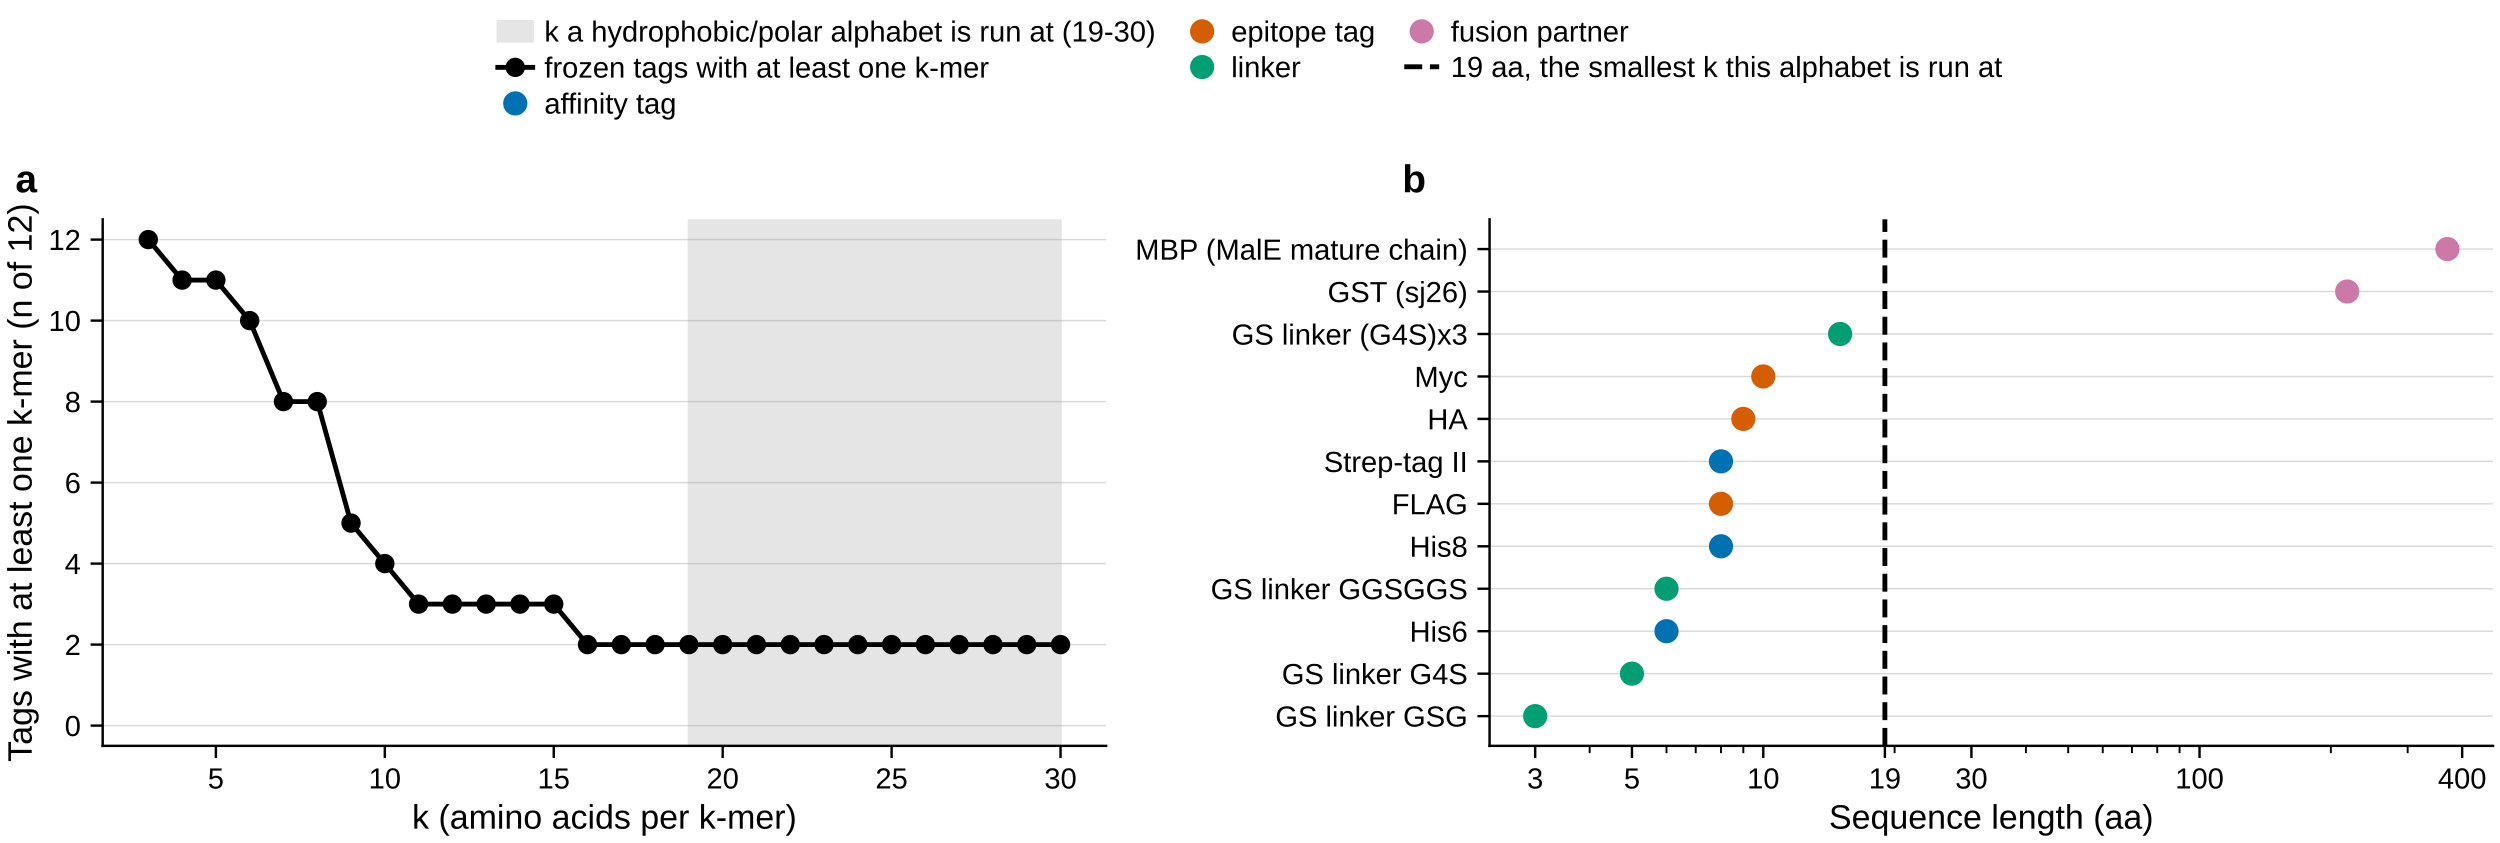
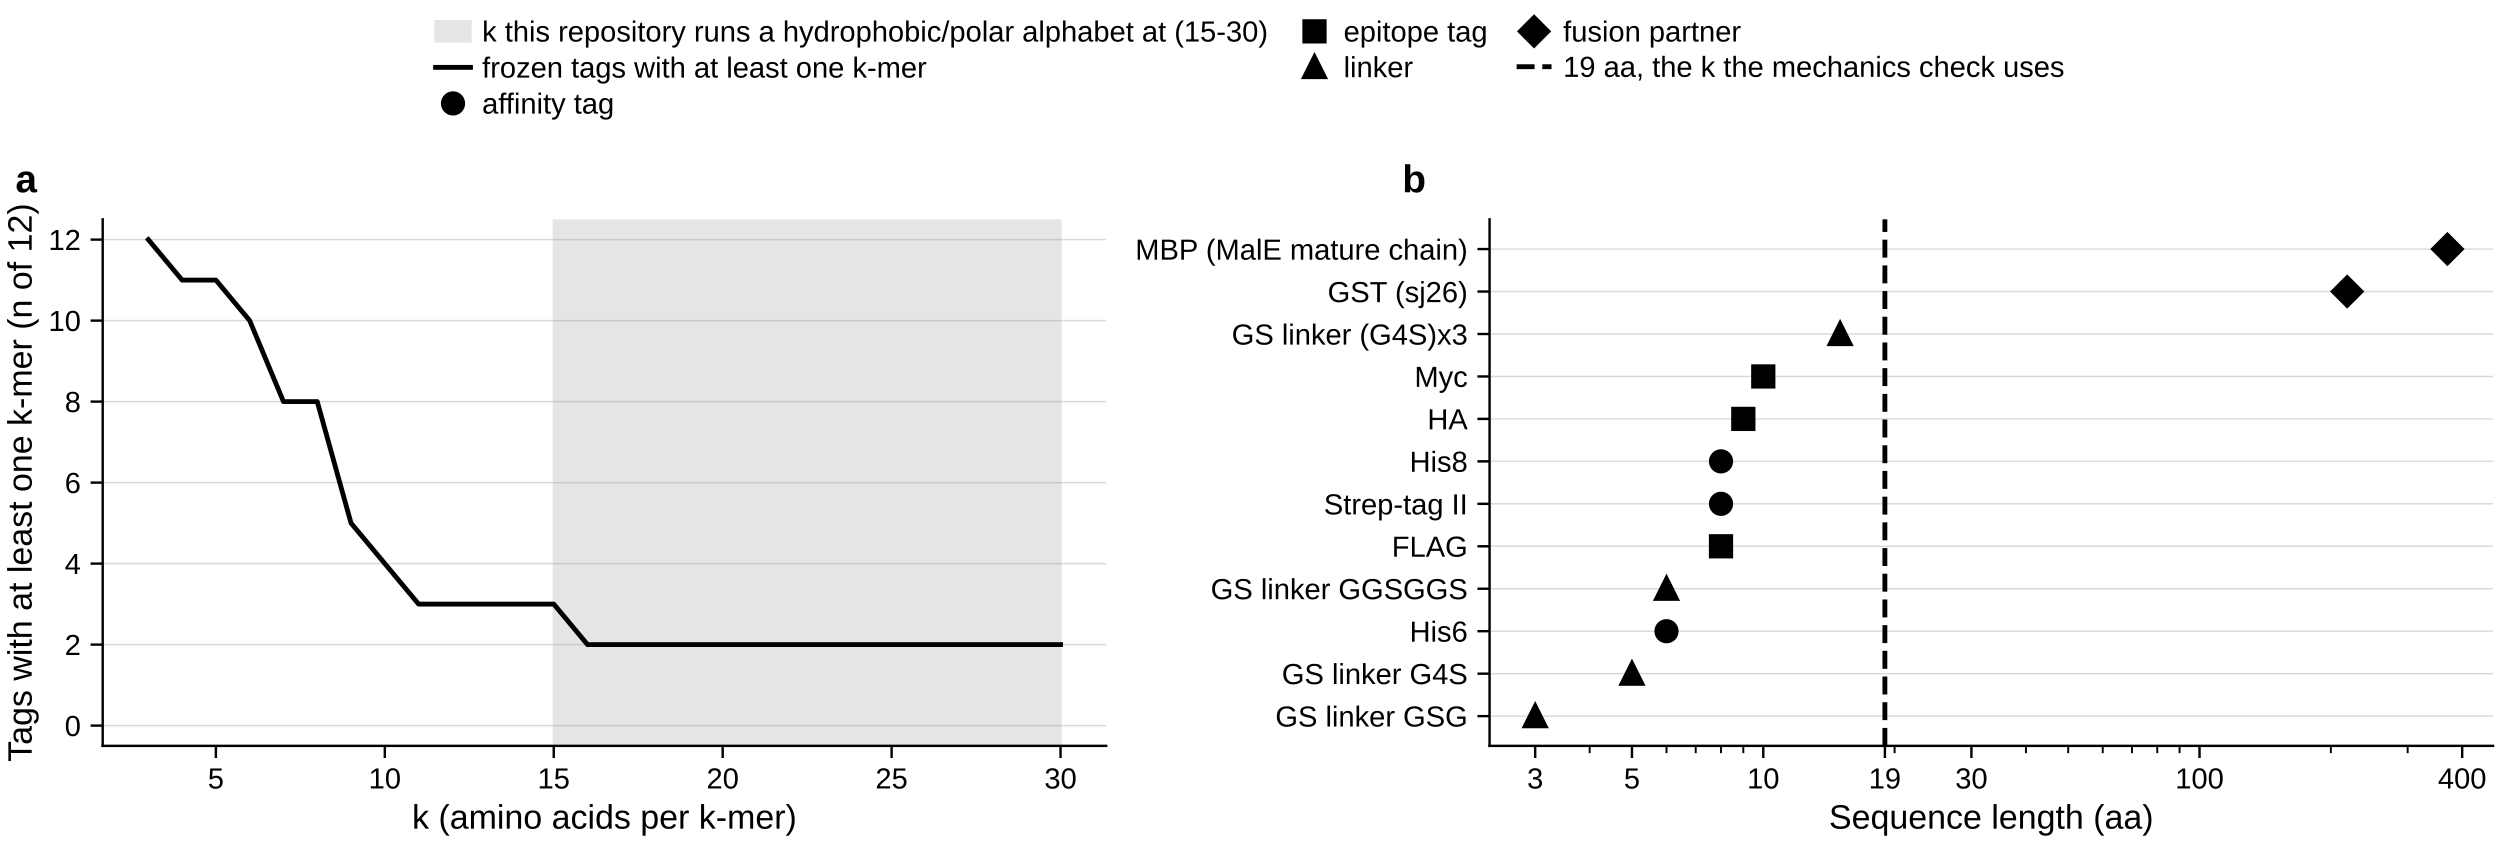
<svg xmlns="http://www.w3.org/2000/svg" xmlns:xlink="http://www.w3.org/1999/xlink" width="515.62pt" height="173.828pt" viewBox="0 0 515.62 173.828" version="1.1">
  <defs>
    <style type="text/css">*{stroke-linejoin: round; stroke-linecap: butt}</style>
  </defs>
  <g id="figure_1">
    <g id="patch_1">
      <path d="M 0 173.828  L 515.62 173.828  L 515.62 0  L 0 0  z " style="fill: #ffffff" />
    </g>
    <g id="axes_1">
      <g id="patch_2">
        <path d="M 21.182 153.832  L 228.142 153.832  L 228.142 45.238  L 21.182 45.238  z " style="fill: #ffffff" />
      </g>
      <g id="matplotlib.axis_1">
        <g id="xtick_1">
          <g id="line2d_1">
            <defs>
-               <path id="mb1156262a8" d="M 0 0  L 0 2.5  " style="stroke: #000000; stroke-width: 0.5" />
+               <path id="md4fe94bb55" d="M 0 0  L 0 2.5  " style="stroke: #000000; stroke-width: 0.5" />
            </defs>
            <g>
-               <use xlink:href="#mb1156262a8" x="44.526" y="153.832" style="stroke: #000000; stroke-width: 0.5" />
+               <use xlink:href="#md4fe94bb55" x="44.526" y="153.832" style="stroke: #000000; stroke-width: 0.5" />
            </g>
          </g>
          <g id="text_1">
            <text style="font-size: 6px; font-family: 'Arial', 'Helvetica', 'Liberation Sans', 'DejaVu Sans', sans-serif; text-anchor: middle" x="44.526" y="162.626" transform="rotate(-0 44.5261 162.6262)">5</text>
          </g>
        </g>
        <g id="xtick_2">
          <g id="line2d_2">
            <g>
-               <use xlink:href="#mb1156262a8" x="79.368" y="153.832" style="stroke: #000000; stroke-width: 0.5" />
+               <use xlink:href="#md4fe94bb55" x="79.368" y="153.832" style="stroke: #000000; stroke-width: 0.5" />
            </g>
          </g>
          <g id="text_2">
            <text style="font-size: 6px; font-family: 'Arial', 'Helvetica', 'Liberation Sans', 'DejaVu Sans', sans-serif; text-anchor: middle" x="79.368" y="162.626" transform="rotate(-0 79.36776 162.6262)">10</text>
          </g>
        </g>
        <g id="xtick_3">
          <g id="line2d_3">
            <g>
-               <use xlink:href="#mb1156262a8" x="114.209" y="153.832" style="stroke: #000000; stroke-width: 0.5" />
+               <use xlink:href="#md4fe94bb55" x="114.209" y="153.832" style="stroke: #000000; stroke-width: 0.5" />
            </g>
          </g>
          <g id="text_3">
            <text style="font-size: 6px; font-family: 'Arial', 'Helvetica', 'Liberation Sans', 'DejaVu Sans', sans-serif; text-anchor: middle" x="114.209" y="162.626" transform="rotate(-0 114.2094 162.6262)">15</text>
          </g>
        </g>
        <g id="xtick_4">
          <g id="line2d_4">
            <g>
-               <use xlink:href="#mb1156262a8" x="149.051" y="153.832" style="stroke: #000000; stroke-width: 0.5" />
+               <use xlink:href="#md4fe94bb55" x="149.051" y="153.832" style="stroke: #000000; stroke-width: 0.5" />
            </g>
          </g>
          <g id="text_4">
            <text style="font-size: 6px; font-family: 'Arial', 'Helvetica', 'Liberation Sans', 'DejaVu Sans', sans-serif; text-anchor: middle" x="149.051" y="162.626" transform="rotate(-0 149.0511 162.6262)">20</text>
          </g>
        </g>
        <g id="xtick_5">
          <g id="line2d_5">
            <g>
-               <use xlink:href="#mb1156262a8" x="183.893" y="153.832" style="stroke: #000000; stroke-width: 0.5" />
+               <use xlink:href="#md4fe94bb55" x="183.893" y="153.832" style="stroke: #000000; stroke-width: 0.5" />
            </g>
          </g>
          <g id="text_5">
            <text style="font-size: 6px; font-family: 'Arial', 'Helvetica', 'Liberation Sans', 'DejaVu Sans', sans-serif; text-anchor: middle" x="183.893" y="162.626" transform="rotate(-0 183.8927 162.6262)">25</text>
          </g>
        </g>
        <g id="xtick_6">
          <g id="line2d_6">
            <g>
-               <use xlink:href="#mb1156262a8" x="218.734" y="153.832" style="stroke: #000000; stroke-width: 0.5" />
+               <use xlink:href="#md4fe94bb55" x="218.734" y="153.832" style="stroke: #000000; stroke-width: 0.5" />
            </g>
          </g>
          <g id="text_6">
            <text style="font-size: 6px; font-family: 'Arial', 'Helvetica', 'Liberation Sans', 'DejaVu Sans', sans-serif; text-anchor: middle" x="218.734" y="162.626" transform="rotate(-0 218.7344 162.6262)">30</text>
          </g>
        </g>
        <g id="text_7">
          <text style="font-size: 7px; font-family: 'Arial', 'Helvetica', 'Liberation Sans', 'DejaVu Sans', sans-serif; text-anchor: middle" x="124.662" y="170.915" transform="rotate(-0 124.6619 170.9145)">k (amino acids per k-mer)</text>
        </g>
      </g>
      <g id="matplotlib.axis_2">
        <g id="ytick_1">
          <g id="line2d_7">
-             <path d="M 21.182 149.655  L 228.142 149.655  " clip-path="url(#p85b2cebf2c)" style="fill: none; stroke: #d9d9d9; stroke-width: 0.3; stroke-linecap: square" />
+             <path d="M 21.182 149.655  L 228.142 149.655  " clip-path="url(#p71fe2eea5b)" style="fill: none; stroke: #d9d9d9; stroke-width: 0.3; stroke-linecap: square" />
          </g>
          <g id="line2d_8">
            <defs>
-               <path id="m25a131ab7a" d="M 0 0  L -2.5 0  " style="stroke: #000000; stroke-width: 0.5" />
+               <path id="m2ee2517d0a" d="M 0 0  L -2.5 0  " style="stroke: #000000; stroke-width: 0.5" />
            </defs>
            <g>
-               <use xlink:href="#m25a131ab7a" x="21.182" y="149.655" style="stroke: #000000; stroke-width: 0.5" />
+               <use xlink:href="#m2ee2517d0a" x="21.182" y="149.655" style="stroke: #000000; stroke-width: 0.5" />
            </g>
          </g>
          <g id="text_8">
            <text style="font-size: 6px; font-family: 'Arial', 'Helvetica', 'Liberation Sans', 'DejaVu Sans', sans-serif; text-anchor: end" x="16.682" y="151.802" transform="rotate(-0 16.68219 151.8022)">0</text>
          </g>
        </g>
        <g id="ytick_2">
          <g id="line2d_9">
-             <path d="M 21.182 132.948  L 228.142 132.948  " clip-path="url(#p85b2cebf2c)" style="fill: none; stroke: #d9d9d9; stroke-width: 0.3; stroke-linecap: square" />
+             <path d="M 21.182 132.948  L 228.142 132.948  " clip-path="url(#p71fe2eea5b)" style="fill: none; stroke: #d9d9d9; stroke-width: 0.3; stroke-linecap: square" />
          </g>
          <g id="line2d_10">
            <g>
-               <use xlink:href="#m25a131ab7a" x="21.182" y="132.948" style="stroke: #000000; stroke-width: 0.5" />
+               <use xlink:href="#m2ee2517d0a" x="21.182" y="132.948" style="stroke: #000000; stroke-width: 0.5" />
            </g>
          </g>
          <g id="text_9">
            <text style="font-size: 6px; font-family: 'Arial', 'Helvetica', 'Liberation Sans', 'DejaVu Sans', sans-serif; text-anchor: end" x="16.682" y="135.095" transform="rotate(-0 16.68219 135.0954)">2</text>
          </g>
        </g>
        <g id="ytick_3">
          <g id="line2d_11">
-             <path d="M 21.182 116.241  L 228.142 116.241  " clip-path="url(#p85b2cebf2c)" style="fill: none; stroke: #d9d9d9; stroke-width: 0.3; stroke-linecap: square" />
+             <path d="M 21.182 116.241  L 228.142 116.241  " clip-path="url(#p71fe2eea5b)" style="fill: none; stroke: #d9d9d9; stroke-width: 0.3; stroke-linecap: square" />
          </g>
          <g id="line2d_12">
            <g>
-               <use xlink:href="#m25a131ab7a" x="21.182" y="116.241" style="stroke: #000000; stroke-width: 0.5" />
+               <use xlink:href="#m2ee2517d0a" x="21.182" y="116.241" style="stroke: #000000; stroke-width: 0.5" />
            </g>
          </g>
          <g id="text_10">
            <text style="font-size: 6px; font-family: 'Arial', 'Helvetica', 'Liberation Sans', 'DejaVu Sans', sans-serif; text-anchor: end" x="16.682" y="118.389" transform="rotate(-0 16.68219 118.3887)">4</text>
          </g>
        </g>
        <g id="ytick_4">
          <g id="line2d_13">
-             <path d="M 21.182 99.535  L 228.142 99.535  " clip-path="url(#p85b2cebf2c)" style="fill: none; stroke: #d9d9d9; stroke-width: 0.3; stroke-linecap: square" />
+             <path d="M 21.182 99.535  L 228.142 99.535  " clip-path="url(#p71fe2eea5b)" style="fill: none; stroke: #d9d9d9; stroke-width: 0.3; stroke-linecap: square" />
          </g>
          <g id="line2d_14">
            <g>
-               <use xlink:href="#m25a131ab7a" x="21.182" y="99.535" style="stroke: #000000; stroke-width: 0.5" />
+               <use xlink:href="#m2ee2517d0a" x="21.182" y="99.535" style="stroke: #000000; stroke-width: 0.5" />
            </g>
          </g>
          <g id="text_11">
            <text style="font-size: 6px; font-family: 'Arial', 'Helvetica', 'Liberation Sans', 'DejaVu Sans', sans-serif; text-anchor: end" x="16.682" y="101.682" transform="rotate(-0 16.68219 101.6819)">6</text>
          </g>
        </g>
        <g id="ytick_5">
          <g id="line2d_15">
-             <path d="M 21.182 82.828  L 228.142 82.828  " clip-path="url(#p85b2cebf2c)" style="fill: none; stroke: #d9d9d9; stroke-width: 0.3; stroke-linecap: square" />
+             <path d="M 21.182 82.828  L 228.142 82.828  " clip-path="url(#p71fe2eea5b)" style="fill: none; stroke: #d9d9d9; stroke-width: 0.3; stroke-linecap: square" />
          </g>
          <g id="line2d_16">
            <g>
-               <use xlink:href="#m25a131ab7a" x="21.182" y="82.828" style="stroke: #000000; stroke-width: 0.5" />
+               <use xlink:href="#m2ee2517d0a" x="21.182" y="82.828" style="stroke: #000000; stroke-width: 0.5" />
            </g>
          </g>
          <g id="text_12">
            <text style="font-size: 6px; font-family: 'Arial', 'Helvetica', 'Liberation Sans', 'DejaVu Sans', sans-serif; text-anchor: end" x="16.682" y="84.975" transform="rotate(-0 16.68219 84.97515)">8</text>
          </g>
        </g>
        <g id="ytick_6">
          <g id="line2d_17">
-             <path d="M 21.182 66.121  L 228.142 66.121  " clip-path="url(#p85b2cebf2c)" style="fill: none; stroke: #d9d9d9; stroke-width: 0.3; stroke-linecap: square" />
+             <path d="M 21.182 66.121  L 228.142 66.121  " clip-path="url(#p71fe2eea5b)" style="fill: none; stroke: #d9d9d9; stroke-width: 0.3; stroke-linecap: square" />
          </g>
          <g id="line2d_18">
            <g>
-               <use xlink:href="#m25a131ab7a" x="21.182" y="66.121" style="stroke: #000000; stroke-width: 0.5" />
+               <use xlink:href="#m2ee2517d0a" x="21.182" y="66.121" style="stroke: #000000; stroke-width: 0.5" />
            </g>
          </g>
          <g id="text_13">
            <text style="font-size: 6px; font-family: 'Arial', 'Helvetica', 'Liberation Sans', 'DejaVu Sans', sans-serif; text-anchor: end" x="16.682" y="68.268" transform="rotate(-0 16.68219 68.26839)">10</text>
          </g>
        </g>
        <g id="ytick_7">
          <g id="line2d_19">
-             <path d="M 21.182 49.414  L 228.142 49.414  " clip-path="url(#p85b2cebf2c)" style="fill: none; stroke: #d9d9d9; stroke-width: 0.3; stroke-linecap: square" />
+             <path d="M 21.182 49.414  L 228.142 49.414  " clip-path="url(#p71fe2eea5b)" style="fill: none; stroke: #d9d9d9; stroke-width: 0.3; stroke-linecap: square" />
          </g>
          <g id="line2d_20">
            <g>
-               <use xlink:href="#m25a131ab7a" x="21.182" y="49.414" style="stroke: #000000; stroke-width: 0.5" />
+               <use xlink:href="#m2ee2517d0a" x="21.182" y="49.414" style="stroke: #000000; stroke-width: 0.5" />
            </g>
          </g>
          <g id="text_14">
            <text style="font-size: 6px; font-family: 'Arial', 'Helvetica', 'Liberation Sans', 'DejaVu Sans', sans-serif; text-anchor: end" x="16.682" y="51.562" transform="rotate(-0 16.68219 51.56163)">12</text>
          </g>
        </g>
        <g id="text_15">
          <text style="font-size: 7px; font-family: 'Arial', 'Helvetica', 'Liberation Sans', 'DejaVu Sans', sans-serif; text-anchor: middle" x="6.536" y="99.535" transform="rotate(-90 6.535781 99.53457)">Tags with at least one k-mer (n of 12)</text>
        </g>
      </g>
      <g id="patch_3">
-         <path d="M 142.083 153.832  L 218.734 153.832  L 218.734 45.238  L 142.083 45.238  z " clip-path="url(#p85b2cebf2c)" style="fill: #999999; opacity: 0.25; stroke: #999999; stroke-width: 0.5; stroke-linejoin: miter" />
+         <path d="M 114.209 153.832  L 218.734 153.832  L 218.734 45.238  L 114.209 45.238  z " clip-path="url(#p71fe2eea5b)" style="fill: #999999; opacity: 0.25; stroke: #999999; stroke-width: 0.5; stroke-linejoin: miter" />
      </g>
      <g id="line2d_21">
-         <path d="M 30.589 49.414  L 37.558 57.768  L 44.526 57.768  L 51.494 66.121  L 58.463 82.828  L 65.431 82.828  L 72.399 107.888  L 79.368 116.241  L 86.336 124.595  L 93.304 124.595  L 100.273 124.595  L 107.241 124.595  L 114.209 124.595  L 121.178 132.948  L 128.146 132.948  L 135.114 132.948  L 142.083 132.948  L 149.051 132.948  L 156.019 132.948  L 162.988 132.948  L 169.956 132.948  L 176.924 132.948  L 183.893 132.948  L 190.861 132.948  L 197.829 132.948  L 204.798 132.948  L 211.766 132.948  L 218.734 132.948  " clip-path="url(#p85b2cebf2c)" style="fill: none; stroke: #000000; stroke-linecap: square" />
-         <defs>
-           <path id="m3a1576bc92" d="M 0 1.5  C 0.398 1.5 0.779 1.342 1.061 1.061  C 1.342 0.779 1.5 0.398 1.5 0  C 1.5 -0.398 1.342 -0.779 1.061 -1.061  C 0.779 -1.342 0.398 -1.5 0 -1.5  C -0.398 -1.5 -0.779 -1.342 -1.061 -1.061  C -1.342 -0.779 -1.5 -0.398 -1.5 0  C -1.5 0.398 -1.342 0.779 -1.061 1.061  C -0.779 1.342 -0.398 1.5 0 1.5  z " style="stroke: #000000" />
-         </defs>
-         <g clip-path="url(#p85b2cebf2c)">
-           <use xlink:href="#m3a1576bc92" x="30.589" y="49.414" style="stroke: #000000" />
-           <use xlink:href="#m3a1576bc92" x="37.558" y="57.768" style="stroke: #000000" />
-           <use xlink:href="#m3a1576bc92" x="44.526" y="57.768" style="stroke: #000000" />
-           <use xlink:href="#m3a1576bc92" x="51.494" y="66.121" style="stroke: #000000" />
-           <use xlink:href="#m3a1576bc92" x="58.463" y="82.828" style="stroke: #000000" />
-           <use xlink:href="#m3a1576bc92" x="65.431" y="82.828" style="stroke: #000000" />
-           <use xlink:href="#m3a1576bc92" x="72.399" y="107.888" style="stroke: #000000" />
-           <use xlink:href="#m3a1576bc92" x="79.368" y="116.241" style="stroke: #000000" />
-           <use xlink:href="#m3a1576bc92" x="86.336" y="124.595" style="stroke: #000000" />
-           <use xlink:href="#m3a1576bc92" x="93.304" y="124.595" style="stroke: #000000" />
-           <use xlink:href="#m3a1576bc92" x="100.273" y="124.595" style="stroke: #000000" />
-           <use xlink:href="#m3a1576bc92" x="107.241" y="124.595" style="stroke: #000000" />
-           <use xlink:href="#m3a1576bc92" x="114.209" y="124.595" style="stroke: #000000" />
-           <use xlink:href="#m3a1576bc92" x="121.178" y="132.948" style="stroke: #000000" />
-           <use xlink:href="#m3a1576bc92" x="128.146" y="132.948" style="stroke: #000000" />
-           <use xlink:href="#m3a1576bc92" x="135.114" y="132.948" style="stroke: #000000" />
-           <use xlink:href="#m3a1576bc92" x="142.083" y="132.948" style="stroke: #000000" />
-           <use xlink:href="#m3a1576bc92" x="149.051" y="132.948" style="stroke: #000000" />
-           <use xlink:href="#m3a1576bc92" x="156.019" y="132.948" style="stroke: #000000" />
-           <use xlink:href="#m3a1576bc92" x="162.988" y="132.948" style="stroke: #000000" />
-           <use xlink:href="#m3a1576bc92" x="169.956" y="132.948" style="stroke: #000000" />
-           <use xlink:href="#m3a1576bc92" x="176.924" y="132.948" style="stroke: #000000" />
-           <use xlink:href="#m3a1576bc92" x="183.893" y="132.948" style="stroke: #000000" />
-           <use xlink:href="#m3a1576bc92" x="190.861" y="132.948" style="stroke: #000000" />
-           <use xlink:href="#m3a1576bc92" x="197.829" y="132.948" style="stroke: #000000" />
-           <use xlink:href="#m3a1576bc92" x="204.798" y="132.948" style="stroke: #000000" />
-           <use xlink:href="#m3a1576bc92" x="211.766" y="132.948" style="stroke: #000000" />
-           <use xlink:href="#m3a1576bc92" x="218.734" y="132.948" style="stroke: #000000" />
-         </g>
+         <path d="M 30.589 49.414  L 37.558 57.768  L 44.526 57.768  L 51.494 66.121  L 58.463 82.828  L 65.431 82.828  L 72.399 107.888  L 79.368 116.241  L 86.336 124.595  L 93.304 124.595  L 100.273 124.595  L 107.241 124.595  L 114.209 124.595  L 121.178 132.948  L 128.146 132.948  L 135.114 132.948  L 142.083 132.948  L 149.051 132.948  L 156.019 132.948  L 162.988 132.948  L 169.956 132.948  L 176.924 132.948  L 183.893 132.948  L 190.861 132.948  L 197.829 132.948  L 204.798 132.948  L 211.766 132.948  L 218.734 132.948  " clip-path="url(#p71fe2eea5b)" style="fill: none; stroke: #000000; stroke-linecap: square" />
      </g>
      <g id="patch_4">
        <path d="M 21.182 153.832  L 21.182 45.238  " style="fill: none; stroke: #000000; stroke-width: 0.5; stroke-linejoin: miter; stroke-linecap: square" />
      </g>
      <g id="patch_5">
        <path d="M 21.182 153.832  L 228.142 153.832  " style="fill: none; stroke: #000000; stroke-width: 0.5; stroke-linejoin: miter; stroke-linecap: square" />
      </g>
      <g id="text_16">
        <text style="font-weight: 700; font-size: 8px; font-family: 'Arial', 'Helvetica', 'Liberation Sans', 'DejaVu Sans', sans-serif; text-anchor: start" x="3.182" y="39.659" transform="rotate(-0 3.182188 39.65884)">a</text>
      </g>
    </g>
    <g id="axes_2">
      <g id="patch_6">
        <path d="M 307.22 153.832  L 514.18 153.832  L 514.18 45.238  L 307.22 45.238  z " style="fill: #ffffff" />
      </g>
      <g id="matplotlib.axis_3">
        <g id="xtick_7">
          <g id="line2d_22">
            <g>
-               <use xlink:href="#mb1156262a8" x="316.627" y="153.832" style="stroke: #000000; stroke-width: 0.5" />
+               <use xlink:href="#md4fe94bb55" x="316.627" y="153.832" style="stroke: #000000; stroke-width: 0.5" />
            </g>
          </g>
          <g id="text_17">
            <text style="font-size: 6px; font-family: 'Arial', 'Helvetica', 'Liberation Sans', 'DejaVu Sans', sans-serif; text-anchor: middle" x="316.627" y="162.626" transform="rotate(-0 316.6275 162.6262)">3</text>
          </g>
        </g>
        <g id="xtick_8">
          <g id="line2d_23">
            <g>
-               <use xlink:href="#mb1156262a8" x="336.588" y="153.832" style="stroke: #000000; stroke-width: 0.5" />
+               <use xlink:href="#md4fe94bb55" x="336.588" y="153.832" style="stroke: #000000; stroke-width: 0.5" />
            </g>
          </g>
          <g id="text_18">
            <text style="font-size: 6px; font-family: 'Arial', 'Helvetica', 'Liberation Sans', 'DejaVu Sans', sans-serif; text-anchor: middle" x="336.588" y="162.626" transform="rotate(-0 336.5883 162.6262)">5</text>
          </g>
        </g>
        <g id="xtick_9">
          <g id="line2d_24">
            <g>
-               <use xlink:href="#mb1156262a8" x="363.673" y="153.832" style="stroke: #000000; stroke-width: 0.5" />
+               <use xlink:href="#md4fe94bb55" x="363.673" y="153.832" style="stroke: #000000; stroke-width: 0.5" />
            </g>
          </g>
          <g id="text_19">
            <text style="font-size: 6px; font-family: 'Arial', 'Helvetica', 'Liberation Sans', 'DejaVu Sans', sans-serif; text-anchor: middle" x="363.673" y="162.626" transform="rotate(-0 363.6735 162.6262)">10</text>
          </g>
        </g>
        <g id="xtick_10">
          <g id="line2d_25">
            <g>
-               <use xlink:href="#mb1156262a8" x="388.754" y="153.832" style="stroke: #000000; stroke-width: 0.5" />
+               <use xlink:href="#md4fe94bb55" x="388.754" y="153.832" style="stroke: #000000; stroke-width: 0.5" />
            </g>
          </g>
          <g id="text_20">
            <text style="font-size: 6px; font-family: 'Arial', 'Helvetica', 'Liberation Sans', 'DejaVu Sans', sans-serif; text-anchor: middle" x="388.754" y="162.626" transform="rotate(-0 388.7543 162.6262)">19</text>
          </g>
        </g>
        <g id="xtick_11">
          <g id="line2d_26">
            <g>
-               <use xlink:href="#mb1156262a8" x="406.602" y="153.832" style="stroke: #000000; stroke-width: 0.5" />
+               <use xlink:href="#md4fe94bb55" x="406.602" y="153.832" style="stroke: #000000; stroke-width: 0.5" />
            </g>
          </g>
          <g id="text_21">
            <text style="font-size: 6px; font-family: 'Arial', 'Helvetica', 'Liberation Sans', 'DejaVu Sans', sans-serif; text-anchor: middle" x="406.602" y="162.626" transform="rotate(-0 406.6025 162.6262)">30</text>
          </g>
        </g>
        <g id="xtick_12">
          <g id="line2d_27">
            <g>
-               <use xlink:href="#mb1156262a8" x="453.648" y="153.832" style="stroke: #000000; stroke-width: 0.5" />
+               <use xlink:href="#md4fe94bb55" x="453.648" y="153.832" style="stroke: #000000; stroke-width: 0.5" />
            </g>
          </g>
          <g id="text_22">
            <text style="font-size: 6px; font-family: 'Arial', 'Helvetica', 'Liberation Sans', 'DejaVu Sans', sans-serif; text-anchor: middle" x="453.648" y="162.626" transform="rotate(-0 453.6485 162.6262)">100</text>
          </g>
        </g>
        <g id="xtick_13">
          <g id="line2d_28">
            <g>
-               <use xlink:href="#mb1156262a8" x="507.819" y="153.832" style="stroke: #000000; stroke-width: 0.5" />
+               <use xlink:href="#md4fe94bb55" x="507.819" y="153.832" style="stroke: #000000; stroke-width: 0.5" />
            </g>
          </g>
          <g id="text_23">
            <text style="font-size: 6px; font-family: 'Arial', 'Helvetica', 'Liberation Sans', 'DejaVu Sans', sans-serif; text-anchor: middle" x="507.819" y="162.626" transform="rotate(-0 507.8188 162.6262)">400</text>
          </g>
        </g>
        <g id="xtick_14">
          <g id="line2d_29">
            <defs>
-               <path id="m9be7986322" d="M 0 0  L 0 1.5  " style="stroke: #000000; stroke-width: 0.4" />
+               <path id="ma866c8c281" d="M 0 0  L 0 1.5  " style="stroke: #000000; stroke-width: 0.4" />
            </defs>
            <g>
-               <use xlink:href="#m9be7986322" x="327.869" y="153.832" style="stroke: #000000; stroke-width: 0.4" />
+               <use xlink:href="#ma866c8c281" x="327.869" y="153.832" style="stroke: #000000; stroke-width: 0.4" />
            </g>
          </g>
        </g>
        <g id="xtick_15">
          <g id="line2d_30">
            <g>
-               <use xlink:href="#m9be7986322" x="343.713" y="153.832" style="stroke: #000000; stroke-width: 0.4" />
+               <use xlink:href="#ma866c8c281" x="343.713" y="153.832" style="stroke: #000000; stroke-width: 0.4" />
            </g>
          </g>
        </g>
        <g id="xtick_16">
          <g id="line2d_31">
            <g>
-               <use xlink:href="#m9be7986322" x="349.736" y="153.832" style="stroke: #000000; stroke-width: 0.4" />
+               <use xlink:href="#ma866c8c281" x="349.736" y="153.832" style="stroke: #000000; stroke-width: 0.4" />
            </g>
          </g>
        </g>
        <g id="xtick_17">
          <g id="line2d_32">
            <g>
-               <use xlink:href="#m9be7986322" x="354.954" y="153.832" style="stroke: #000000; stroke-width: 0.4" />
+               <use xlink:href="#ma866c8c281" x="354.954" y="153.832" style="stroke: #000000; stroke-width: 0.4" />
            </g>
          </g>
        </g>
        <g id="xtick_18">
          <g id="line2d_33">
            <g>
-               <use xlink:href="#m9be7986322" x="359.556" y="153.832" style="stroke: #000000; stroke-width: 0.4" />
+               <use xlink:href="#ma866c8c281" x="359.556" y="153.832" style="stroke: #000000; stroke-width: 0.4" />
            </g>
          </g>
        </g>
        <g id="xtick_19">
          <g id="line2d_34">
            <g>
-               <use xlink:href="#m9be7986322" x="390.759" y="153.832" style="stroke: #000000; stroke-width: 0.4" />
+               <use xlink:href="#ma866c8c281" x="390.759" y="153.832" style="stroke: #000000; stroke-width: 0.4" />
            </g>
          </g>
        </g>
        <g id="xtick_20">
          <g id="line2d_35">
            <g>
-               <use xlink:href="#m9be7986322" x="417.844" y="153.832" style="stroke: #000000; stroke-width: 0.4" />
+               <use xlink:href="#ma866c8c281" x="417.844" y="153.832" style="stroke: #000000; stroke-width: 0.4" />
            </g>
          </g>
        </g>
        <g id="xtick_21">
          <g id="line2d_36">
            <g>
-               <use xlink:href="#m9be7986322" x="426.563" y="153.832" style="stroke: #000000; stroke-width: 0.4" />
+               <use xlink:href="#ma866c8c281" x="426.563" y="153.832" style="stroke: #000000; stroke-width: 0.4" />
            </g>
          </g>
        </g>
        <g id="xtick_22">
          <g id="line2d_37">
            <g>
-               <use xlink:href="#m9be7986322" x="433.688" y="153.832" style="stroke: #000000; stroke-width: 0.4" />
+               <use xlink:href="#ma866c8c281" x="433.688" y="153.832" style="stroke: #000000; stroke-width: 0.4" />
            </g>
          </g>
        </g>
        <g id="xtick_23">
          <g id="line2d_38">
            <g>
-               <use xlink:href="#m9be7986322" x="439.711" y="153.832" style="stroke: #000000; stroke-width: 0.4" />
+               <use xlink:href="#ma866c8c281" x="439.711" y="153.832" style="stroke: #000000; stroke-width: 0.4" />
            </g>
          </g>
        </g>
        <g id="xtick_24">
          <g id="line2d_39">
            <g>
-               <use xlink:href="#m9be7986322" x="444.929" y="153.832" style="stroke: #000000; stroke-width: 0.4" />
+               <use xlink:href="#ma866c8c281" x="444.929" y="153.832" style="stroke: #000000; stroke-width: 0.4" />
            </g>
          </g>
        </g>
        <g id="xtick_25">
          <g id="line2d_40">
            <g>
-               <use xlink:href="#m9be7986322" x="449.531" y="153.832" style="stroke: #000000; stroke-width: 0.4" />
+               <use xlink:href="#ma866c8c281" x="449.531" y="153.832" style="stroke: #000000; stroke-width: 0.4" />
            </g>
          </g>
        </g>
        <g id="xtick_26">
          <g id="line2d_41">
            <g>
-               <use xlink:href="#m9be7986322" x="480.734" y="153.832" style="stroke: #000000; stroke-width: 0.4" />
+               <use xlink:href="#ma866c8c281" x="480.734" y="153.832" style="stroke: #000000; stroke-width: 0.4" />
            </g>
          </g>
        </g>
        <g id="xtick_27">
          <g id="line2d_42">
            <g>
-               <use xlink:href="#m9be7986322" x="496.577" y="153.832" style="stroke: #000000; stroke-width: 0.4" />
+               <use xlink:href="#ma866c8c281" x="496.577" y="153.832" style="stroke: #000000; stroke-width: 0.4" />
            </g>
          </g>
        </g>
        <g id="text_24">
          <text style="font-size: 7px; font-family: 'Arial', 'Helvetica', 'Liberation Sans', 'DejaVu Sans', sans-serif; text-anchor: middle" x="410.7" y="170.915" transform="rotate(-0 410.7 170.9145)">Sequence length (aa)</text>
        </g>
      </g>
      <g id="matplotlib.axis_4">
        <g id="ytick_8">
          <g id="line2d_43">
-             <path d="M 307.22 147.701  L 514.18 147.701  " clip-path="url(#p3c88c402be)" style="fill: none; stroke: #d9d9d9; stroke-width: 0.3; stroke-linecap: square" />
+             <path d="M 307.22 147.701  L 514.18 147.701  " clip-path="url(#p2f55b54999)" style="fill: none; stroke: #d9d9d9; stroke-width: 0.3; stroke-linecap: square" />
          </g>
          <g id="line2d_44">
            <g>
-               <use xlink:href="#m25a131ab7a" x="307.22" y="147.701" style="stroke: #000000; stroke-width: 0.5" />
+               <use xlink:href="#m2ee2517d0a" x="307.22" y="147.701" style="stroke: #000000; stroke-width: 0.5" />
            </g>
          </g>
          <g id="text_25">
            <text style="font-size: 6px; font-family: 'Arial', 'Helvetica', 'Liberation Sans', 'DejaVu Sans', sans-serif; text-anchor: end" x="302.72" y="149.849" transform="rotate(-0 302.7202 149.8486)">GS linker GSG</text>
          </g>
        </g>
        <g id="ytick_9">
          <g id="line2d_45">
-             <path d="M 307.22 138.944  L 514.18 138.944  " clip-path="url(#p3c88c402be)" style="fill: none; stroke: #d9d9d9; stroke-width: 0.3; stroke-linecap: square" />
+             <path d="M 307.22 138.944  L 514.18 138.944  " clip-path="url(#p2f55b54999)" style="fill: none; stroke: #d9d9d9; stroke-width: 0.3; stroke-linecap: square" />
          </g>
          <g id="line2d_46">
            <g>
-               <use xlink:href="#m25a131ab7a" x="307.22" y="138.944" style="stroke: #000000; stroke-width: 0.5" />
+               <use xlink:href="#m2ee2517d0a" x="307.22" y="138.944" style="stroke: #000000; stroke-width: 0.5" />
            </g>
          </g>
          <g id="text_26">
            <text style="font-size: 6px; font-family: 'Arial', 'Helvetica', 'Liberation Sans', 'DejaVu Sans', sans-serif; text-anchor: end" x="302.72" y="141.091" transform="rotate(-0 302.7202 141.091)">GS linker G4S</text>
          </g>
        </g>
        <g id="ytick_10">
          <g id="line2d_47">
-             <path d="M 307.22 130.186  L 514.18 130.186  " clip-path="url(#p3c88c402be)" style="fill: none; stroke: #d9d9d9; stroke-width: 0.3; stroke-linecap: square" />
+             <path d="M 307.22 130.186  L 514.18 130.186  " clip-path="url(#p2f55b54999)" style="fill: none; stroke: #d9d9d9; stroke-width: 0.3; stroke-linecap: square" />
          </g>
          <g id="line2d_48">
            <g>
-               <use xlink:href="#m25a131ab7a" x="307.22" y="130.186" style="stroke: #000000; stroke-width: 0.5" />
+               <use xlink:href="#m2ee2517d0a" x="307.22" y="130.186" style="stroke: #000000; stroke-width: 0.5" />
            </g>
          </g>
          <g id="text_27">
            <text style="font-size: 6px; font-family: 'Arial', 'Helvetica', 'Liberation Sans', 'DejaVu Sans', sans-serif; text-anchor: end" x="302.72" y="132.333" transform="rotate(-0 302.7202 132.3334)">His6</text>
          </g>
        </g>
        <g id="ytick_11">
          <g id="line2d_49">
-             <path d="M 307.22 121.429  L 514.18 121.429  " clip-path="url(#p3c88c402be)" style="fill: none; stroke: #d9d9d9; stroke-width: 0.3; stroke-linecap: square" />
+             <path d="M 307.22 121.429  L 514.18 121.429  " clip-path="url(#p2f55b54999)" style="fill: none; stroke: #d9d9d9; stroke-width: 0.3; stroke-linecap: square" />
          </g>
          <g id="line2d_50">
            <g>
-               <use xlink:href="#m25a131ab7a" x="307.22" y="121.429" style="stroke: #000000; stroke-width: 0.5" />
+               <use xlink:href="#m2ee2517d0a" x="307.22" y="121.429" style="stroke: #000000; stroke-width: 0.5" />
            </g>
          </g>
          <g id="text_28">
            <text style="font-size: 6px; font-family: 'Arial', 'Helvetica', 'Liberation Sans', 'DejaVu Sans', sans-serif; text-anchor: end" x="302.72" y="123.576" transform="rotate(-0 302.7202 123.5759)">GS linker GGSGGS</text>
          </g>
        </g>
        <g id="ytick_12">
          <g id="line2d_51">
-             <path d="M 307.22 112.671  L 514.18 112.671  " clip-path="url(#p3c88c402be)" style="fill: none; stroke: #d9d9d9; stroke-width: 0.3; stroke-linecap: square" />
+             <path d="M 307.22 112.671  L 514.18 112.671  " clip-path="url(#p2f55b54999)" style="fill: none; stroke: #d9d9d9; stroke-width: 0.3; stroke-linecap: square" />
          </g>
          <g id="line2d_52">
            <g>
-               <use xlink:href="#m25a131ab7a" x="307.22" y="112.671" style="stroke: #000000; stroke-width: 0.5" />
+               <use xlink:href="#m2ee2517d0a" x="307.22" y="112.671" style="stroke: #000000; stroke-width: 0.5" />
            </g>
          </g>
          <g id="text_29">
-             <text style="font-size: 6px; font-family: 'Arial', 'Helvetica', 'Liberation Sans', 'DejaVu Sans', sans-serif; text-anchor: end" x="302.72" y="114.818" transform="rotate(-0 302.7202 114.8183)">His8</text>
+             <text style="font-size: 6px; font-family: 'Arial', 'Helvetica', 'Liberation Sans', 'DejaVu Sans', sans-serif; text-anchor: end" x="302.72" y="114.818" transform="rotate(-0 302.7202 114.8183)">FLAG</text>
          </g>
        </g>
        <g id="ytick_13">
          <g id="line2d_53">
-             <path d="M 307.22 103.913  L 514.18 103.913  " clip-path="url(#p3c88c402be)" style="fill: none; stroke: #d9d9d9; stroke-width: 0.3; stroke-linecap: square" />
+             <path d="M 307.22 103.913  L 514.18 103.913  " clip-path="url(#p2f55b54999)" style="fill: none; stroke: #d9d9d9; stroke-width: 0.3; stroke-linecap: square" />
          </g>
          <g id="line2d_54">
            <g>
-               <use xlink:href="#m25a131ab7a" x="307.22" y="103.913" style="stroke: #000000; stroke-width: 0.5" />
+               <use xlink:href="#m2ee2517d0a" x="307.22" y="103.913" style="stroke: #000000; stroke-width: 0.5" />
            </g>
          </g>
          <g id="text_30">
-             <text style="font-size: 6px; font-family: 'Arial', 'Helvetica', 'Liberation Sans', 'DejaVu Sans', sans-serif; text-anchor: end" x="302.72" y="106.061" transform="rotate(-0 302.7202 106.0607)">FLAG</text>
+             <text style="font-size: 6px; font-family: 'Arial', 'Helvetica', 'Liberation Sans', 'DejaVu Sans', sans-serif; text-anchor: end" x="302.72" y="106.097" transform="rotate(-0 302.7202 106.0973)">Strep-tag II</text>
          </g>
        </g>
        <g id="ytick_14">
          <g id="line2d_55">
-             <path d="M 307.22 95.156  L 514.18 95.156  " clip-path="url(#p3c88c402be)" style="fill: none; stroke: #d9d9d9; stroke-width: 0.3; stroke-linecap: square" />
+             <path d="M 307.22 95.156  L 514.18 95.156  " clip-path="url(#p2f55b54999)" style="fill: none; stroke: #d9d9d9; stroke-width: 0.3; stroke-linecap: square" />
          </g>
          <g id="line2d_56">
            <g>
-               <use xlink:href="#m25a131ab7a" x="307.22" y="95.156" style="stroke: #000000; stroke-width: 0.5" />
+               <use xlink:href="#m2ee2517d0a" x="307.22" y="95.156" style="stroke: #000000; stroke-width: 0.5" />
            </g>
          </g>
          <g id="text_31">
-             <text style="font-size: 6px; font-family: 'Arial', 'Helvetica', 'Liberation Sans', 'DejaVu Sans', sans-serif; text-anchor: end" x="302.72" y="97.34" transform="rotate(-0 302.7202 97.33969)">Strep-tag II</text>
+             <text style="font-size: 6px; font-family: 'Arial', 'Helvetica', 'Liberation Sans', 'DejaVu Sans', sans-serif; text-anchor: end" x="302.72" y="97.303" transform="rotate(-0 302.7202 97.30312)">His8</text>
          </g>
        </g>
        <g id="ytick_15">
          <g id="line2d_57">
-             <path d="M 307.22 86.398  L 514.18 86.398  " clip-path="url(#p3c88c402be)" style="fill: none; stroke: #d9d9d9; stroke-width: 0.3; stroke-linecap: square" />
+             <path d="M 307.22 86.398  L 514.18 86.398  " clip-path="url(#p2f55b54999)" style="fill: none; stroke: #d9d9d9; stroke-width: 0.3; stroke-linecap: square" />
          </g>
          <g id="line2d_58">
            <g>
-               <use xlink:href="#m25a131ab7a" x="307.22" y="86.398" style="stroke: #000000; stroke-width: 0.5" />
+               <use xlink:href="#m2ee2517d0a" x="307.22" y="86.398" style="stroke: #000000; stroke-width: 0.5" />
            </g>
          </g>
          <g id="text_32">
            <text style="font-size: 6px; font-family: 'Arial', 'Helvetica', 'Liberation Sans', 'DejaVu Sans', sans-serif; text-anchor: end" x="302.72" y="88.546" transform="rotate(-0 302.7202 88.54555)">HA</text>
          </g>
        </g>
        <g id="ytick_16">
          <g id="line2d_59">
-             <path d="M 307.22 77.641  L 514.18 77.641  " clip-path="url(#p3c88c402be)" style="fill: none; stroke: #d9d9d9; stroke-width: 0.3; stroke-linecap: square" />
+             <path d="M 307.22 77.641  L 514.18 77.641  " clip-path="url(#p2f55b54999)" style="fill: none; stroke: #d9d9d9; stroke-width: 0.3; stroke-linecap: square" />
          </g>
          <g id="line2d_60">
            <g>
-               <use xlink:href="#m25a131ab7a" x="307.22" y="77.641" style="stroke: #000000; stroke-width: 0.5" />
+               <use xlink:href="#m2ee2517d0a" x="307.22" y="77.641" style="stroke: #000000; stroke-width: 0.5" />
            </g>
          </g>
          <g id="text_33">
            <text style="font-size: 6px; font-family: 'Arial', 'Helvetica', 'Liberation Sans', 'DejaVu Sans', sans-serif; text-anchor: end" x="302.72" y="79.788" transform="rotate(-0 302.7202 79.78797)">Myc</text>
          </g>
        </g>
        <g id="ytick_17">
          <g id="line2d_61">
-             <path d="M 307.22 68.883  L 514.18 68.883  " clip-path="url(#p3c88c402be)" style="fill: none; stroke: #d9d9d9; stroke-width: 0.3; stroke-linecap: square" />
+             <path d="M 307.22 68.883  L 514.18 68.883  " clip-path="url(#p2f55b54999)" style="fill: none; stroke: #d9d9d9; stroke-width: 0.3; stroke-linecap: square" />
          </g>
          <g id="line2d_62">
            <g>
-               <use xlink:href="#m25a131ab7a" x="307.22" y="68.883" style="stroke: #000000; stroke-width: 0.5" />
+               <use xlink:href="#m2ee2517d0a" x="307.22" y="68.883" style="stroke: #000000; stroke-width: 0.5" />
            </g>
          </g>
          <g id="text_34">
            <text style="font-size: 6px; font-family: 'Arial', 'Helvetica', 'Liberation Sans', 'DejaVu Sans', sans-serif; text-anchor: end" x="302.72" y="71.067" transform="rotate(-0 302.7202 71.06696)">GS linker (G4S)x3</text>
          </g>
        </g>
        <g id="ytick_18">
          <g id="line2d_63">
-             <path d="M 307.22 60.125  L 514.18 60.125  " clip-path="url(#p3c88c402be)" style="fill: none; stroke: #d9d9d9; stroke-width: 0.3; stroke-linecap: square" />
+             <path d="M 307.22 60.125  L 514.18 60.125  " clip-path="url(#p2f55b54999)" style="fill: none; stroke: #d9d9d9; stroke-width: 0.3; stroke-linecap: square" />
          </g>
          <g id="line2d_64">
            <g>
-               <use xlink:href="#m25a131ab7a" x="307.22" y="60.125" style="stroke: #000000; stroke-width: 0.5" />
+               <use xlink:href="#m2ee2517d0a" x="307.22" y="60.125" style="stroke: #000000; stroke-width: 0.5" />
            </g>
          </g>
          <g id="text_35">
            <text style="font-size: 6px; font-family: 'Arial', 'Helvetica', 'Liberation Sans', 'DejaVu Sans', sans-serif; text-anchor: end" x="302.72" y="62.309" transform="rotate(-0 302.7202 62.30938)">GST (sj26)</text>
          </g>
        </g>
        <g id="ytick_19">
          <g id="line2d_65">
-             <path d="M 307.22 51.368  L 514.18 51.368  " clip-path="url(#p3c88c402be)" style="fill: none; stroke: #d9d9d9; stroke-width: 0.3; stroke-linecap: square" />
+             <path d="M 307.22 51.368  L 514.18 51.368  " clip-path="url(#p2f55b54999)" style="fill: none; stroke: #d9d9d9; stroke-width: 0.3; stroke-linecap: square" />
          </g>
          <g id="line2d_66">
            <g>
-               <use xlink:href="#m25a131ab7a" x="307.22" y="51.368" style="stroke: #000000; stroke-width: 0.5" />
+               <use xlink:href="#m2ee2517d0a" x="307.22" y="51.368" style="stroke: #000000; stroke-width: 0.5" />
            </g>
          </g>
          <g id="text_36">
            <text style="font-size: 6px; font-family: 'Arial', 'Helvetica', 'Liberation Sans', 'DejaVu Sans', sans-serif; text-anchor: end" x="302.72" y="53.552" transform="rotate(-0 302.7202 53.55181)">MBP (MalE mature chain)</text>
          </g>
        </g>
      </g>
      <g id="line2d_67">
        <defs>
-           <path id="mb696564667" d="M 0 2  C 0.53 2 1.039 1.789 1.414 1.414  C 1.789 1.039 2 0.53 2 0  C 2 -0.53 1.789 -1.039 1.414 -1.414  C 1.039 -1.789 0.53 -2 0 -2  C -0.53 -2 -1.039 -1.789 -1.414 -1.414  C -1.789 -1.039 -2 -0.53 -2 0  C -2 0.53 -1.789 1.039 -1.414 1.414  C -1.039 1.789 -0.53 2 0 2  z " style="stroke: #0072b2" />
+           <path id="m6037756e5e" d="M 0 2  C 0.53 2 1.039 1.789 1.414 1.414  C 1.789 1.039 2 0.53 2 0  C 2 -0.53 1.789 -1.039 1.414 -1.414  C 1.039 -1.789 0.53 -2 0 -2  C -0.53 -2 -1.039 -1.789 -1.414 -1.414  C -1.789 -1.039 -2 -0.53 -2 0  C -2 0.53 -1.789 1.039 -1.414 1.414  C -1.039 1.789 -0.53 2 0 2  z " style="stroke: #000000" />
        </defs>
-         <g clip-path="url(#p3c88c402be)">
-           <use xlink:href="#mb696564667" x="343.713" y="130.186" style="fill: #0072b2; stroke: #0072b2" />
-           <use xlink:href="#mb696564667" x="354.954" y="112.671" style="fill: #0072b2; stroke: #0072b2" />
-           <use xlink:href="#mb696564667" x="354.954" y="95.156" style="fill: #0072b2; stroke: #0072b2" />
+         <g clip-path="url(#p2f55b54999)">
+           <use xlink:href="#m6037756e5e" x="343.713" y="130.186" style="stroke: #000000" />
+           <use xlink:href="#m6037756e5e" x="354.954" y="103.913" style="stroke: #000000" />
+           <use xlink:href="#m6037756e5e" x="354.954" y="95.156" style="stroke: #000000" />
        </g>
      </g>
      <g id="line2d_68">
        <defs>
-           <path id="mc0cd08ad13" d="M 0 2  C 0.53 2 1.039 1.789 1.414 1.414  C 1.789 1.039 2 0.53 2 0  C 2 -0.53 1.789 -1.039 1.414 -1.414  C 1.039 -1.789 0.53 -2 0 -2  C -0.53 -2 -1.039 -1.789 -1.414 -1.414  C -1.789 -1.039 -2 -0.53 -2 0  C -2 0.53 -1.789 1.039 -1.414 1.414  C -1.039 1.789 -0.53 2 0 2  z " style="stroke: #d55e00" />
+           <path id="m20ec17d840" d="M -2 2  L 2 2  L 2 -2  L -2 -2  z " style="stroke: #000000; stroke-linejoin: miter" />
        </defs>
-         <g clip-path="url(#p3c88c402be)">
-           <use xlink:href="#mc0cd08ad13" x="354.954" y="103.913" style="fill: #d55e00; stroke: #d55e00" />
-           <use xlink:href="#mc0cd08ad13" x="359.556" y="86.398" style="fill: #d55e00; stroke: #d55e00" />
-           <use xlink:href="#mc0cd08ad13" x="363.673" y="77.641" style="fill: #d55e00; stroke: #d55e00" />
+         <g clip-path="url(#p2f55b54999)">
+           <use xlink:href="#m20ec17d840" x="354.954" y="112.671" style="stroke: #000000; stroke-linejoin: miter" />
+           <use xlink:href="#m20ec17d840" x="359.556" y="86.398" style="stroke: #000000; stroke-linejoin: miter" />
+           <use xlink:href="#m20ec17d840" x="363.673" y="77.641" style="stroke: #000000; stroke-linejoin: miter" />
        </g>
      </g>
      <g id="line2d_69">
        <defs>
-           <path id="m66b9a42f8a" d="M 0 2  C 0.53 2 1.039 1.789 1.414 1.414  C 1.789 1.039 2 0.53 2 0  C 2 -0.53 1.789 -1.039 1.414 -1.414  C 1.039 -1.789 0.53 -2 0 -2  C -0.53 -2 -1.039 -1.789 -1.414 -1.414  C -1.789 -1.039 -2 -0.53 -2 0  C -2 0.53 -1.789 1.039 -1.414 1.414  C -1.039 1.789 -0.53 2 0 2  z " style="stroke: #009e73" />
+           <path id="mce69d09ed7" d="M 0 -2  L -2 2  L 2 2  z " style="stroke: #000000; stroke-linejoin: miter" />
        </defs>
-         <g clip-path="url(#p3c88c402be)">
-           <use xlink:href="#m66b9a42f8a" x="316.627" y="147.701" style="fill: #009e73; stroke: #009e73" />
-           <use xlink:href="#m66b9a42f8a" x="336.588" y="138.944" style="fill: #009e73; stroke: #009e73" />
-           <use xlink:href="#m66b9a42f8a" x="343.713" y="121.429" style="fill: #009e73; stroke: #009e73" />
-           <use xlink:href="#m66b9a42f8a" x="379.517" y="68.883" style="fill: #009e73; stroke: #009e73" />
+         <g clip-path="url(#p2f55b54999)">
+           <use xlink:href="#mce69d09ed7" x="316.627" y="147.701" style="stroke: #000000; stroke-linejoin: miter" />
+           <use xlink:href="#mce69d09ed7" x="336.588" y="138.944" style="stroke: #000000; stroke-linejoin: miter" />
+           <use xlink:href="#mce69d09ed7" x="343.713" y="121.429" style="stroke: #000000; stroke-linejoin: miter" />
+           <use xlink:href="#mce69d09ed7" x="379.517" y="68.883" style="stroke: #000000; stroke-linejoin: miter" />
        </g>
      </g>
      <g id="line2d_70">
        <defs>
-           <path id="m9d58670c86" d="M 0 2  C 0.53 2 1.039 1.789 1.414 1.414  C 1.789 1.039 2 0.53 2 0  C 2 -0.53 1.789 -1.039 1.414 -1.414  C 1.039 -1.789 0.53 -2 0 -2  C -0.53 -2 -1.039 -1.789 -1.414 -1.414  C -1.789 -1.039 -2 -0.53 -2 0  C -2 0.53 -1.789 1.039 -1.414 1.414  C -1.039 1.789 -0.53 2 0 2  z " style="stroke: #cc79a7" />
+           <path id="m9c410d96bb" d="M -0 2.828  L 2.828 0  L 0 -2.828  L -2.828 -0  z " style="stroke: #000000; stroke-linejoin: miter" />
        </defs>
-         <g clip-path="url(#p3c88c402be)">
-           <use xlink:href="#m9d58670c86" x="484.101" y="60.125" style="fill: #cc79a7; stroke: #cc79a7" />
-           <use xlink:href="#m9d58670c86" x="504.772" y="51.368" style="fill: #cc79a7; stroke: #cc79a7" />
+         <g clip-path="url(#p2f55b54999)">
+           <use xlink:href="#m9c410d96bb" x="484.101" y="60.125" style="stroke: #000000; stroke-linejoin: miter" />
+           <use xlink:href="#m9c410d96bb" x="504.772" y="51.368" style="stroke: #000000; stroke-linejoin: miter" />
        </g>
      </g>
      <g id="line2d_71">
-         <path d="M 388.754 153.832  L 388.754 45.238  " clip-path="url(#p3c88c402be)" style="fill: none; stroke-dasharray: 3.7,1.6; stroke-dashoffset: 0; stroke: #000000" />
+         <path d="M 388.754 153.832  L 388.754 45.238  " clip-path="url(#p2f55b54999)" style="fill: none; stroke-dasharray: 3.7,1.6; stroke-dashoffset: 0; stroke: #000000" />
      </g>
      <g id="patch_7">
        <path d="M 307.22 153.832  L 307.22 45.238  " style="fill: none; stroke: #000000; stroke-width: 0.5; stroke-linejoin: miter; stroke-linecap: square" />
      </g>
      <g id="patch_8">
        <path d="M 307.22 153.832  L 514.18 153.832  " style="fill: none; stroke: #000000; stroke-width: 0.5; stroke-linejoin: miter; stroke-linecap: square" />
      </g>
      <g id="text_37">
        <text style="font-weight: 700; font-size: 8px; font-family: 'Arial', 'Helvetica', 'Liberation Sans', 'DejaVu Sans', sans-serif; text-anchor: start" x="289.22" y="39.659" transform="rotate(-0 289.2202 39.65884)">b</text>
      </g>
    </g>
    <g id="legend_1">
      <g id="patch_9">
-         <path d="M 102.671 8.568  L 109.871 8.568  L 109.871 4.368  L 102.671 4.368  z " style="fill: #999999; opacity: 0.25; stroke: #999999; stroke-width: 0.5; stroke-linejoin: miter" />
+         <path d="M 89.834 8.568  L 97.034 8.568  L 97.034 4.368  L 89.834 4.368  z " style="fill: #999999; opacity: 0.25; stroke: #999999; stroke-width: 0.5; stroke-linejoin: miter" />
      </g>
      <g id="text_38">
-         <text style="font-size: 6px; font-family: 'Arial', 'Helvetica', 'Liberation Sans', 'DejaVu Sans', sans-serif; text-anchor: start" x="112.271" y="8.568" transform="rotate(-0 112.2709 8.567813)">k a hydrophobic/polar alphabet is run at (19-30)</text>
+         <text style="font-size: 6px; font-family: 'Arial', 'Helvetica', 'Liberation Sans', 'DejaVu Sans', sans-serif; text-anchor: start" x="99.434" y="8.568" transform="rotate(-0 99.43375 8.567813)">k this repository runs a hydrophobic/polar alphabet at (15-30)</text>
      </g>
      <g id="line2d_72">
-         <path d="M 102.671 13.898  L 106.271 13.898  L 109.871 13.898  " style="fill: none; stroke: #000000; stroke-linecap: square" />
-         <g>
-           <use xlink:href="#m3a1576bc92" x="106.271" y="13.898" style="stroke: #000000" />
-         </g>
+         <path d="M 89.834 13.898  L 93.434 13.898  L 97.034 13.898  " style="fill: none; stroke: #000000; stroke-linecap: square" />
      </g>
      <g id="text_39">
-         <text style="font-size: 6px; font-family: 'Arial', 'Helvetica', 'Liberation Sans', 'DejaVu Sans', sans-serif; text-anchor: start" x="112.271" y="15.998" transform="rotate(-0 112.2709 15.99844)">frozen tags with at least one k-mer</text>
+         <text style="font-size: 6px; font-family: 'Arial', 'Helvetica', 'Liberation Sans', 'DejaVu Sans', sans-serif; text-anchor: start" x="99.434" y="15.998" transform="rotate(-0 99.43375 15.99844)">frozen tags with at least one k-mer</text>
      </g>
      <g id="line2d_73">
        <g>
-           <use xlink:href="#mb696564667" x="106.271" y="21.329" style="fill: #0072b2; stroke: #0072b2" />
+           <use xlink:href="#m6037756e5e" x="93.434" y="21.329" style="stroke: #000000" />
        </g>
      </g>
      <g id="text_40">
-         <text style="font-size: 6px; font-family: 'Arial', 'Helvetica', 'Liberation Sans', 'DejaVu Sans', sans-serif; text-anchor: start" x="112.271" y="23.429" transform="rotate(-0 112.2709 23.42906)">affinity tag</text>
+         <text style="font-size: 6px; font-family: 'Arial', 'Helvetica', 'Liberation Sans', 'DejaVu Sans', sans-serif; text-anchor: start" x="99.434" y="23.429" transform="rotate(-0 99.43375 23.42906)">affinity tag</text>
      </g>
      <g id="line2d_74">
        <g>
-           <use xlink:href="#mc0cd08ad13" x="247.937" y="6.468" style="fill: #d55e00; stroke: #d55e00" />
+           <use xlink:href="#m20ec17d840" x="271.112" y="6.468" style="stroke: #000000; stroke-linejoin: miter" />
        </g>
      </g>
      <g id="text_41">
-         <text style="font-size: 6px; font-family: 'Arial', 'Helvetica', 'Liberation Sans', 'DejaVu Sans', sans-serif; text-anchor: start" x="253.937" y="8.568" transform="rotate(-0 253.9366 8.567813)">epitope tag</text>
+         <text style="font-size: 6px; font-family: 'Arial', 'Helvetica', 'Liberation Sans', 'DejaVu Sans', sans-serif; text-anchor: start" x="277.112" y="8.568" transform="rotate(-0 277.1116 8.567813)">epitope tag</text>
      </g>
      <g id="line2d_75">
        <g>
-           <use xlink:href="#m66b9a42f8a" x="247.937" y="13.825" style="fill: #009e73; stroke: #009e73" />
+           <use xlink:href="#mce69d09ed7" x="271.112" y="13.825" style="stroke: #000000; stroke-linejoin: miter" />
        </g>
      </g>
      <g id="text_42">
-         <text style="font-size: 6px; font-family: 'Arial', 'Helvetica', 'Liberation Sans', 'DejaVu Sans', sans-serif; text-anchor: start" x="253.937" y="15.925" transform="rotate(-0 253.9366 15.92531)">linker</text>
+         <text style="font-size: 6px; font-family: 'Arial', 'Helvetica', 'Liberation Sans', 'DejaVu Sans', sans-serif; text-anchor: start" x="277.112" y="15.925" transform="rotate(-0 277.1116 15.92531)">linker</text>
      </g>
      <g id="line2d_76">
        <g>
-           <use xlink:href="#m9d58670c86" x="293.226" y="6.468" style="fill: #cc79a7; stroke: #cc79a7" />
+           <use xlink:href="#m9c410d96bb" x="316.401" y="6.468" style="stroke: #000000; stroke-linejoin: miter" />
        </g>
      </g>
      <g id="text_43">
-         <text style="font-size: 6px; font-family: 'Arial', 'Helvetica', 'Liberation Sans', 'DejaVu Sans', sans-serif; text-anchor: start" x="299.226" y="8.568" transform="rotate(-0 299.2262 8.567813)">fusion partner</text>
+         <text style="font-size: 6px; font-family: 'Arial', 'Helvetica', 'Liberation Sans', 'DejaVu Sans', sans-serif; text-anchor: start" x="322.401" y="8.568" transform="rotate(-0 322.4012 8.567813)">fusion partner</text>
      </g>
      <g id="line2d_77">
-         <path d="M 289.626 13.773  L 293.226 13.773  L 296.826 13.773  " style="fill: none; stroke-dasharray: 3.7,1.6; stroke-dashoffset: 0; stroke: #000000" />
+         <path d="M 312.801 13.755  L 316.401 13.755  L 320.001 13.755  " style="fill: none; stroke-dasharray: 3.7,1.6; stroke-dashoffset: 0; stroke: #000000" />
      </g>
      <g id="text_44">
-         <text style="font-size: 6px; font-family: 'Arial', 'Helvetica', 'Liberation Sans', 'DejaVu Sans', sans-serif; text-anchor: start" x="299.226" y="15.873" transform="rotate(-0 299.2262 15.87281)">19 aa, the smallest k this alphabet is run at</text>
+         <text style="font-size: 6px; font-family: 'Arial', 'Helvetica', 'Liberation Sans', 'DejaVu Sans', sans-serif; text-anchor: start" x="322.401" y="15.855" transform="rotate(-0 322.4012 15.855)">19 aa, the k the mechanics check uses</text>
      </g>
    </g>
  </g>
  <defs>
-     <clipPath id="p85b2cebf2c">
+     <clipPath id="p71fe2eea5b">
      <rect x="21.182" y="45.238" width="206.959" height="108.594" />
    </clipPath>
-     <clipPath id="p3c88c402be">
+     <clipPath id="p2f55b54999">
      <rect x="307.22" y="45.238" width="206.959" height="108.594" />
    </clipPath>
  </defs>
</svg>
